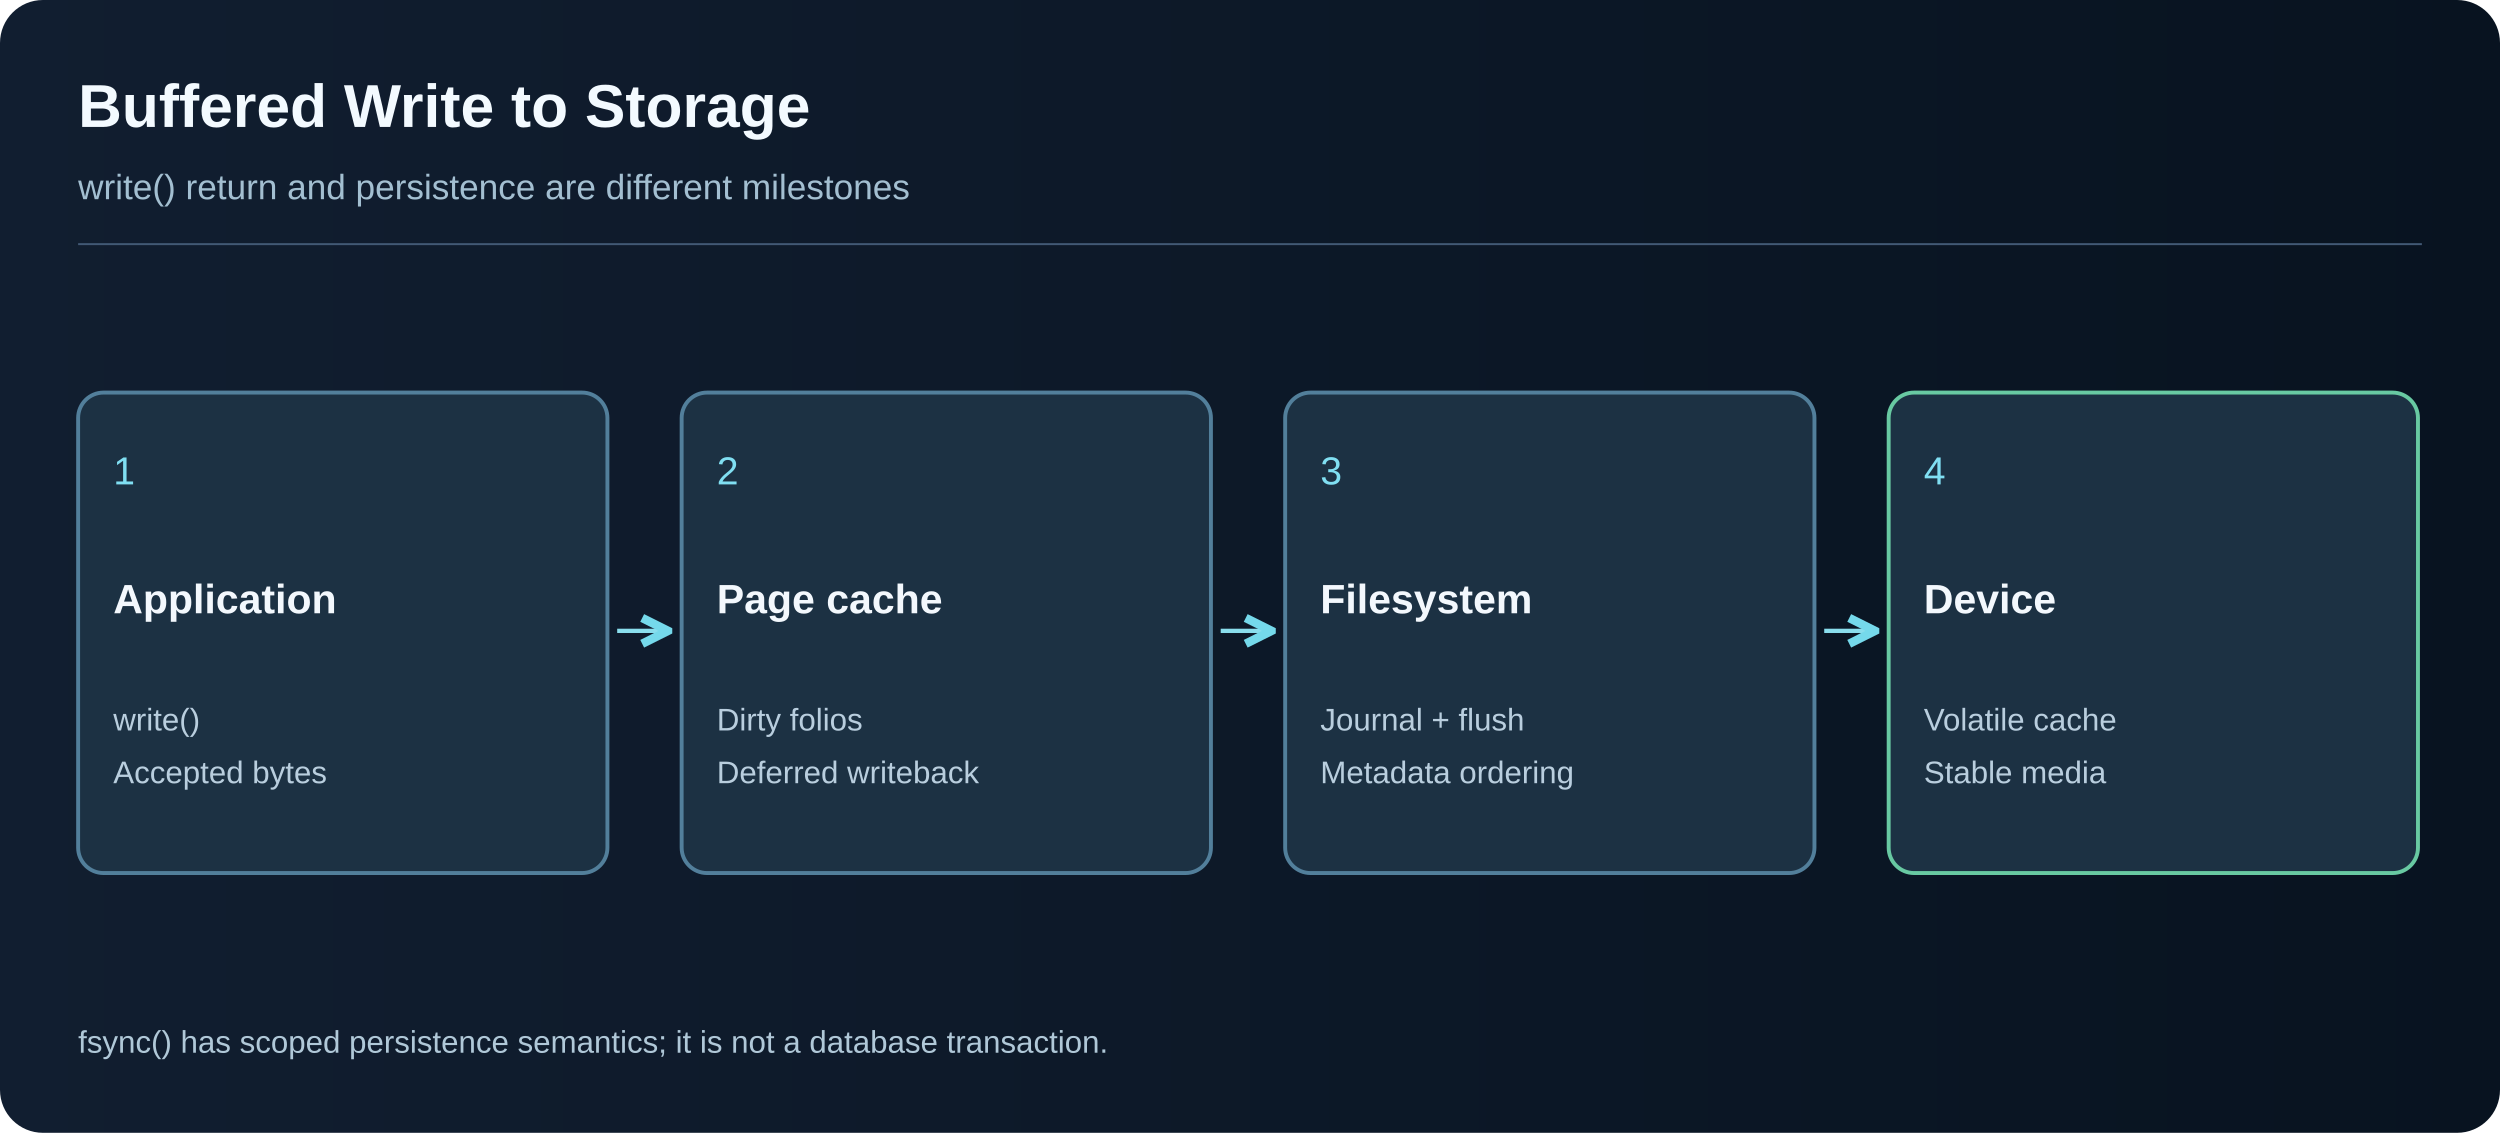
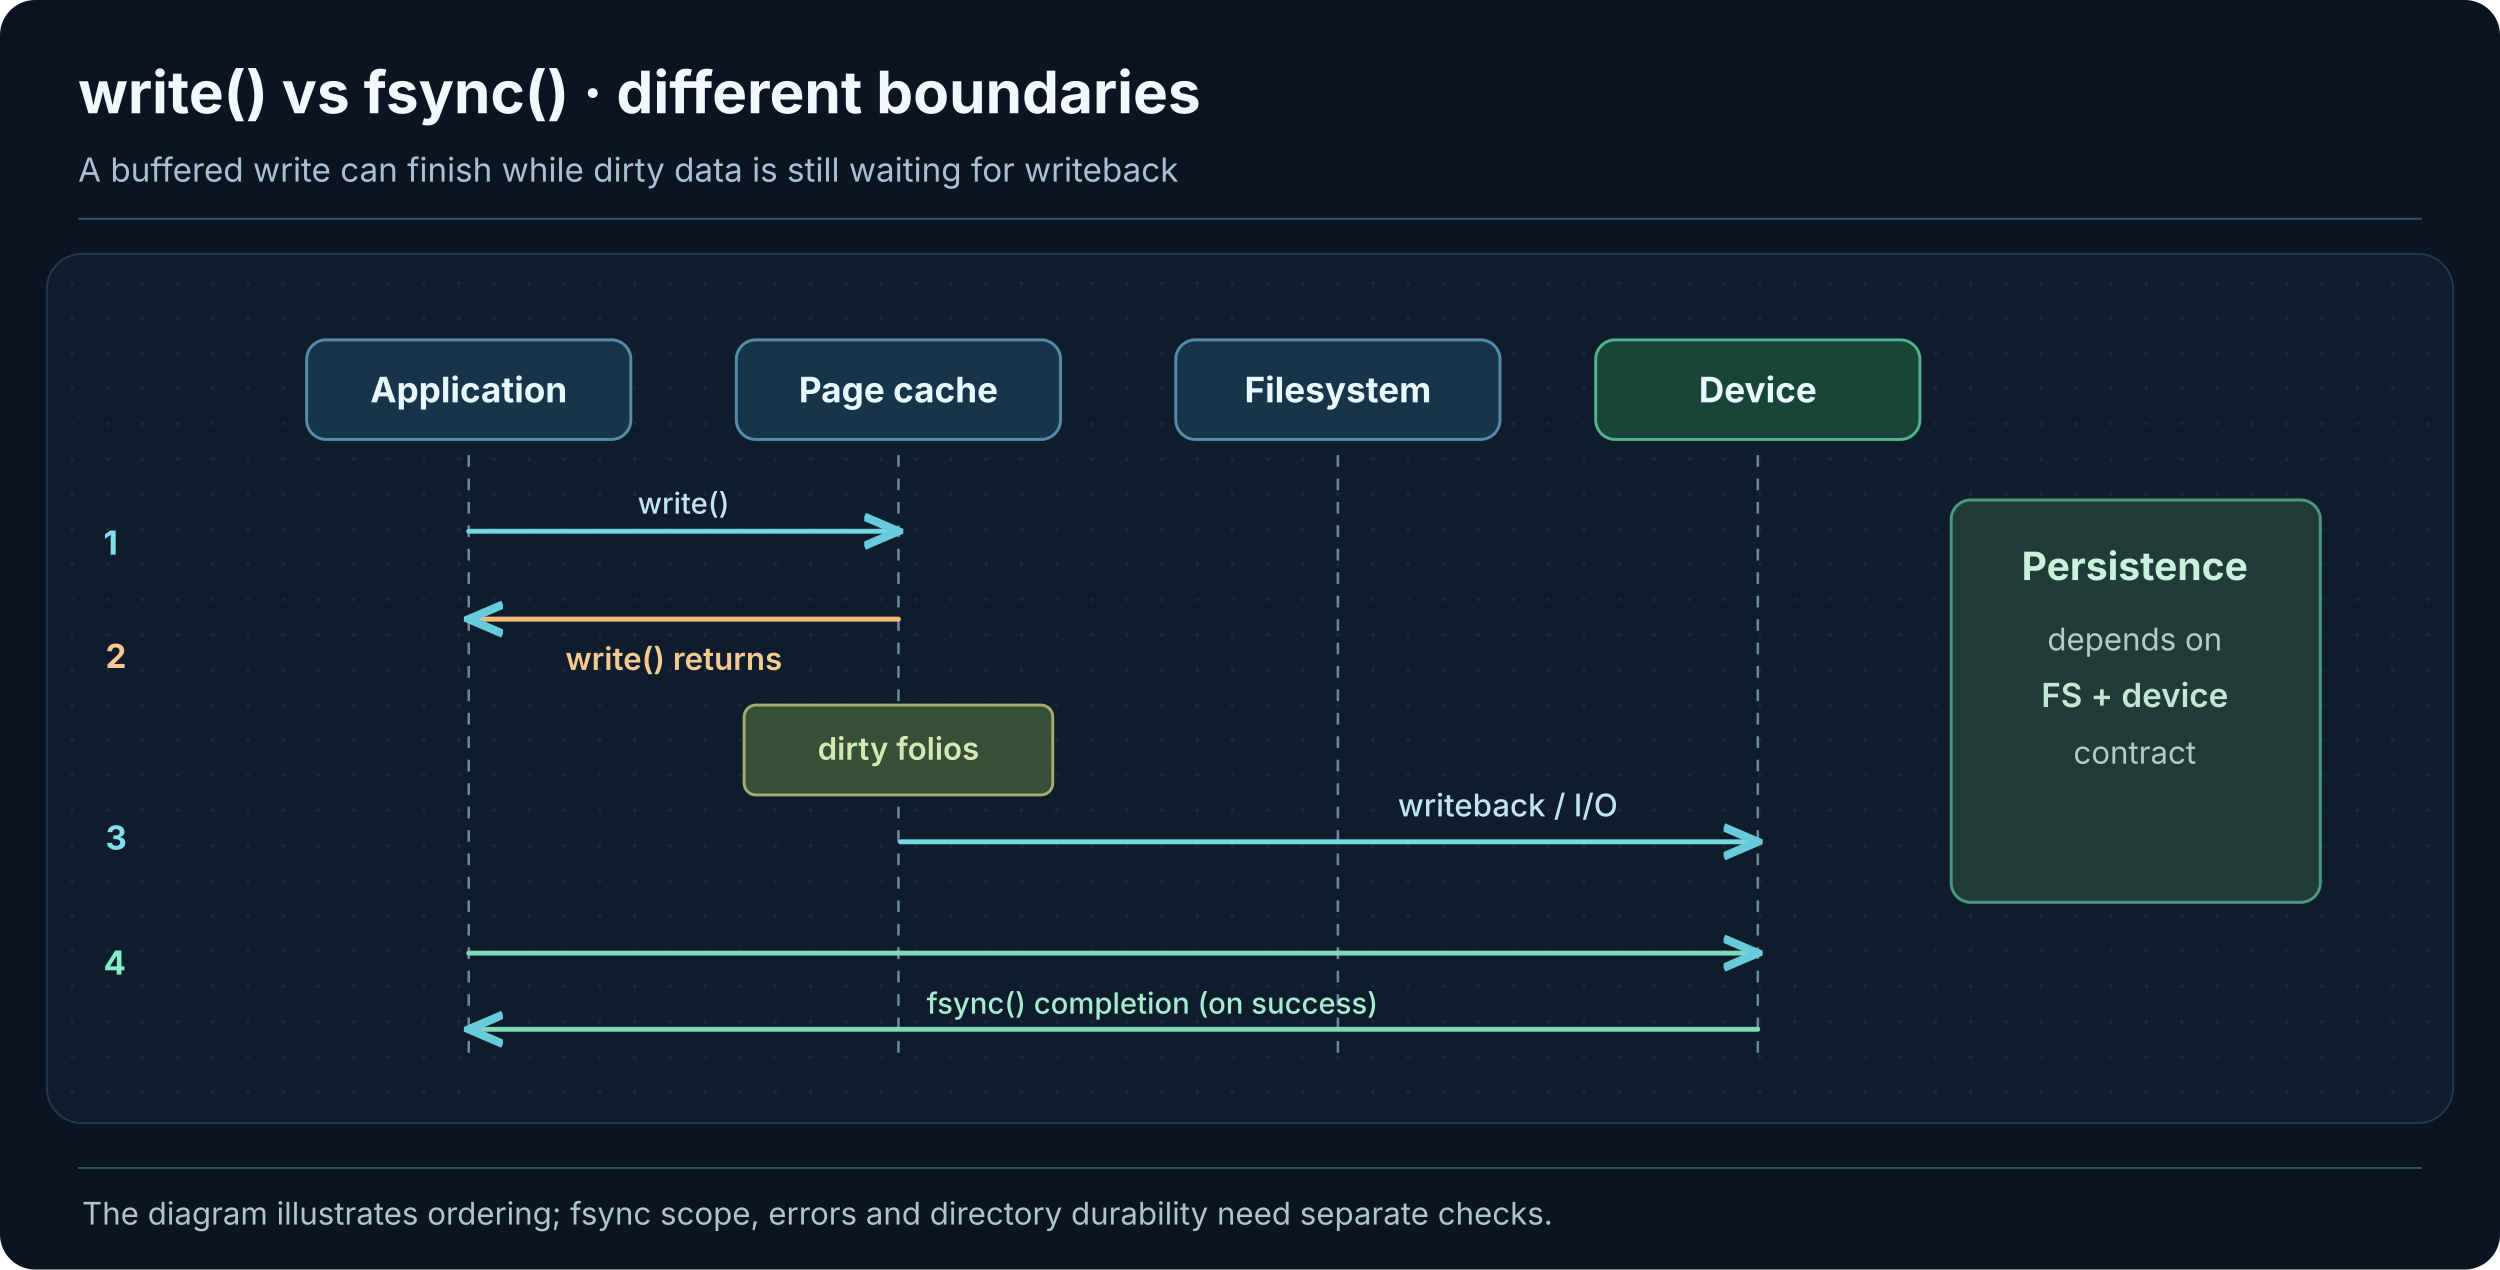
- <svg xmlns="http://www.w3.org/2000/svg" viewBox="0 0 1280 580">
+ <svg xmlns="http://www.w3.org/2000/svg" viewBox="0 0 1280 650" role="img" aria-labelledby="s-title s-desc">
  <defs>
-     <linearGradient id="g">
-       <stop stop-color="#111e30" />
-       <stop offset="1" stop-color="#081320" />
-     </linearGradient>
-     <marker id="a" markerWidth="8" markerHeight="8" refX="7" refY="4" orient="auto">
-       <path d="M1 1L7 4L1 7" stroke="#75d9eb" fill="none" stroke-width="2" />
+     <marker id="arrow" markerWidth="8" markerHeight="8" refX="7" refY="4" orient="auto">
+       <path d="M0 1L7 4L0 7" fill="none" stroke="#67cbdc" stroke-width="1.7" />
    </marker>
+     <pattern id="dots" width="18" height="18" patternUnits="userSpaceOnUse">
+       <circle cx="1" cy="1" r="1" fill="#294353" />
+     </pattern>
  </defs>
-   <rect width="1280" height="580" rx="22" fill="url(#g)" />
-   <text x="40" y="65" font-family="Arial" font-size="31" fill="#f3faff" font-weight="bold">Buffered Write to Storage</text>
-   <text x="40" y="102" font-family="Arial" font-size="18" fill="#a3bfd1">write() return and persistence are different milestones</text>
-   <path d="M40 125H1240" stroke="#425975" />
-   <rect x="40" y="201" width="271" height="246" rx="13" fill="#1c3143" stroke="#527f9b" stroke-width="2" />
-   <text x="58" y="248" font-family="Arial" font-size="20" fill="#80dff2">1</text>
-   <text x="58" y="314" font-family="Arial" font-weight="bold" font-size="21" fill="#f3f8fd">Application</text>
-   <text x="58" y="374" font-family="Arial" font-size="16" fill="#b9cede">write()</text>
-   <text x="58" y="401" font-family="Arial" font-size="16" fill="#b9cede">Accepted bytes</text>
-   <path d="M316 323H342" stroke="#8adeed" stroke-width="2.2" marker-end="url(#a)" />
-   <rect x="349" y="201" width="271" height="246" rx="13" fill="#1c3143" stroke="#527f9b" stroke-width="2" />
-   <text x="367" y="248" font-family="Arial" font-size="20" fill="#80dff2">2</text>
-   <text x="367" y="314" font-family="Arial" font-weight="bold" font-size="21" fill="#f3f8fd">Page cache</text>
-   <text x="367" y="374" font-family="Arial" font-size="16" fill="#b9cede">Dirty folios</text>
-   <text x="367" y="401" font-family="Arial" font-size="16" fill="#b9cede">Deferred writeback</text>
-   <path d="M625 323H651" stroke="#8adeed" stroke-width="2.2" marker-end="url(#a)" />
-   <rect x="658" y="201" width="271" height="246" rx="13" fill="#1c3143" stroke="#527f9b" stroke-width="2" />
-   <text x="676" y="248" font-family="Arial" font-size="20" fill="#80dff2">3</text>
-   <text x="676" y="314" font-family="Arial" font-weight="bold" font-size="21" fill="#f3f8fd">Filesystem</text>
-   <text x="676" y="374" font-family="Arial" font-size="16" fill="#b9cede">Journal + flush</text>
-   <text x="676" y="401" font-family="Arial" font-size="16" fill="#b9cede">Metadata ordering</text>
-   <path d="M934 323H960" stroke="#8adeed" stroke-width="2.2" marker-end="url(#a)" />
-   <rect x="967" y="201" width="271" height="246" rx="13" fill="#1c3143" stroke="#68c9a2" stroke-width="2" />
-   <text x="985" y="248" font-family="Arial" font-size="20" fill="#80dff2">4</text>
-   <text x="985" y="314" font-family="Arial" font-weight="bold" font-size="21" fill="#f3f8fd">Device</text>
-   <text x="985" y="374" font-family="Arial" font-size="16" fill="#b9cede">Volatile cache</text>
-   <text x="985" y="401" font-family="Arial" font-size="16" fill="#b9cede">Stable media</text>
-   <text x="40" y="539" font-family="Arial" font-size="16" fill="#b0c8d8">fsync() has scoped persistence semantics; it is not a database transaction.</text>
+   <rect width="1280" height="650" fill="#0b1421" rx="18" />
+   <rect x="24" y="130" width="1232" height="445" rx="18" fill="#0e1c2b" stroke="#23384c" />
+   <rect x="24" y="130" width="1232" height="445" rx="18" fill="url(#dots)" opacity=".32" />
+   <text x="40" y="58" text-anchor="start" font-family="Inter,'Noto Sans KR',Arial,sans-serif" font-size="30" font-weight="700" fill="#f2f8fe">write() vs fsync() · different boundaries</text>
+   <text x="40" y="93" text-anchor="start" font-family="Inter,'Noto Sans KR',Arial,sans-serif" font-size="17" font-weight="400" fill="#aac0d0">A buffered write can finish while dirty data is still waiting for writeback</text>
+   <path d="M40 112 L1240 112" stroke="#395063" stroke-width="1" fill="none" />
+   <rect x="157" y="174" width="166" height="51" rx="10" fill="#17354a" stroke="#548ba9" stroke-width="1.5" />
+   <text x="240" y="206" text-anchor="middle" font-family="Inter,'Noto Sans KR',Arial,sans-serif" font-size="18" font-weight="650" fill="#e8f8fc">Application</text>
+   <path d="M240 233 L240 542" stroke="#6b8a9b" stroke-width="1.3" fill="none" stroke-dasharray="6 6" />
+   <rect x="377" y="174" width="166" height="51" rx="10" fill="#17354a" stroke="#548ba9" stroke-width="1.5" />
+   <text x="460" y="206" text-anchor="middle" font-family="Inter,'Noto Sans KR',Arial,sans-serif" font-size="18" font-weight="650" fill="#e8f8fc">Page cache</text>
+   <path d="M460 233 L460 542" stroke="#6b8a9b" stroke-width="1.3" fill="none" stroke-dasharray="6 6" />
+   <rect x="602" y="174" width="166" height="51" rx="10" fill="#17354a" stroke="#548ba9" stroke-width="1.5" />
+   <text x="685" y="206" text-anchor="middle" font-family="Inter,'Noto Sans KR',Arial,sans-serif" font-size="18" font-weight="650" fill="#e8f8fc">Filesystem</text>
+   <path d="M685 233 L685 542" stroke="#6b8a9b" stroke-width="1.3" fill="none" stroke-dasharray="6 6" />
+   <rect x="817" y="174" width="166" height="51" rx="10" fill="#194539" stroke="#52b38a" stroke-width="1.5" />
+   <text x="900" y="206" text-anchor="middle" font-family="Inter,'Noto Sans KR',Arial,sans-serif" font-size="18" font-weight="650" fill="#e8f8fc">Device</text>
+   <path d="M900 233 L900 542" stroke="#6b8a9b" stroke-width="1.3" fill="none" stroke-dasharray="6 6" />
+   <text x="53" y="284" text-anchor="start" font-family="Inter,'Noto Sans KR',Arial,sans-serif" font-size="17" font-weight="650" fill="#83dfee">1</text>
+   <path d="M240 272H460" stroke="#72d9e3" stroke-width="2.5" fill="none" stroke-linecap="round" stroke-linejoin="round" marker-end="url(#arrow)" />
+   <text x="350" y="263" text-anchor="middle" font-family="Inter,'Noto Sans KR',Arial,sans-serif" font-size="15" font-weight="550" fill="#c0e5ee">write()</text>
+   <path d="M460 317H240" stroke="#f5be76" stroke-width="2.5" fill="none" stroke-linecap="round" stroke-linejoin="round" marker-end="url(#arrow)" />
+   <text x="345" y="343" text-anchor="middle" font-family="Inter,'Noto Sans KR',Arial,sans-serif" font-size="16" font-weight="600" fill="#f5ca92">write() returns</text>
+   <text x="54" y="342" text-anchor="start" font-family="Inter,'Noto Sans KR',Arial,sans-serif" font-size="17" font-weight="650" fill="#f5ca92">2</text>
+   <rect x="381" y="361" width="158" height="46" rx="6" fill="#365038" stroke="#a4ad6d" stroke-width="1.5" />
+   <text x="460" y="389" text-anchor="middle" font-family="Inter,'Noto Sans KR',Arial,sans-serif" font-size="16" font-weight="600" fill="#d7e7b4">dirty folios</text>
+   <text x="54" y="435" text-anchor="start" font-family="Inter,'Noto Sans KR',Arial,sans-serif" font-size="17" font-weight="650" fill="#83dfee">3</text>
+   <path d="M461 431H685H900" stroke="#72d9e3" stroke-width="2.5" fill="none" stroke-linecap="round" stroke-linejoin="round" marker-end="url(#arrow)" />
+   <text x="772" y="418" text-anchor="middle" font-family="Inter,'Noto Sans KR',Arial,sans-serif" font-size="16" font-weight="500" fill="#c0e5ee">writeback / I/O</text>
+   <text x="53" y="499" text-anchor="start" font-family="Inter,'Noto Sans KR',Arial,sans-serif" font-size="17" font-weight="650" fill="#84efc4">4</text>
+   <path d="M240 488H685H900" stroke="#81d9b8" stroke-width="2.5" fill="none" stroke-linecap="round" stroke-linejoin="round" marker-end="url(#arrow)" />
+   <path d="M900 527H240" stroke="#81d9b8" stroke-width="2.5" fill="none" stroke-linecap="round" stroke-linejoin="round" marker-end="url(#arrow)" />
+   <text x="590" y="519" text-anchor="middle" font-family="Inter,'Noto Sans KR',Arial,sans-serif" font-size="15" font-weight="550" fill="#a7ebd0">fsync() completion (on success)</text>
+   <rect x="999" y="256" width="189" height="206" rx="10" fill="#203b38" stroke="#4b997c" stroke-width="1.5" />
+   <text x="1093" y="297" text-anchor="middle" font-family="Inter,'Noto Sans KR',Arial,sans-serif" font-size="20" font-weight="650" fill="#caf3de">Persistence</text>
+   <text x="1093" y="333" text-anchor="middle" font-family="Inter,'Noto Sans KR',Arial,sans-serif" font-size="16" font-weight="400" fill="#afcec6">depends on</text>
+   <text x="1093" y="362" text-anchor="middle" font-family="Inter,'Noto Sans KR',Arial,sans-serif" font-size="17" font-weight="600" fill="#c4e6d4">FS + device</text>
+   <text x="1093" y="391" text-anchor="middle" font-family="Inter,'Noto Sans KR',Arial,sans-serif" font-size="16" font-weight="400" fill="#afcec6">contract</text>
+   <path d="M40 598 L1240 598" stroke="#395063" stroke-width="1" fill="none" />
+   <text x="42" y="627" text-anchor="start" font-family="Inter,'Noto Sans KR',Arial,sans-serif" font-size="16" font-weight="400" fill="#b0c3cf">The diagram illustrates ordering; fsync scope, errors and directory durability need separate checks.</text>
</svg>
